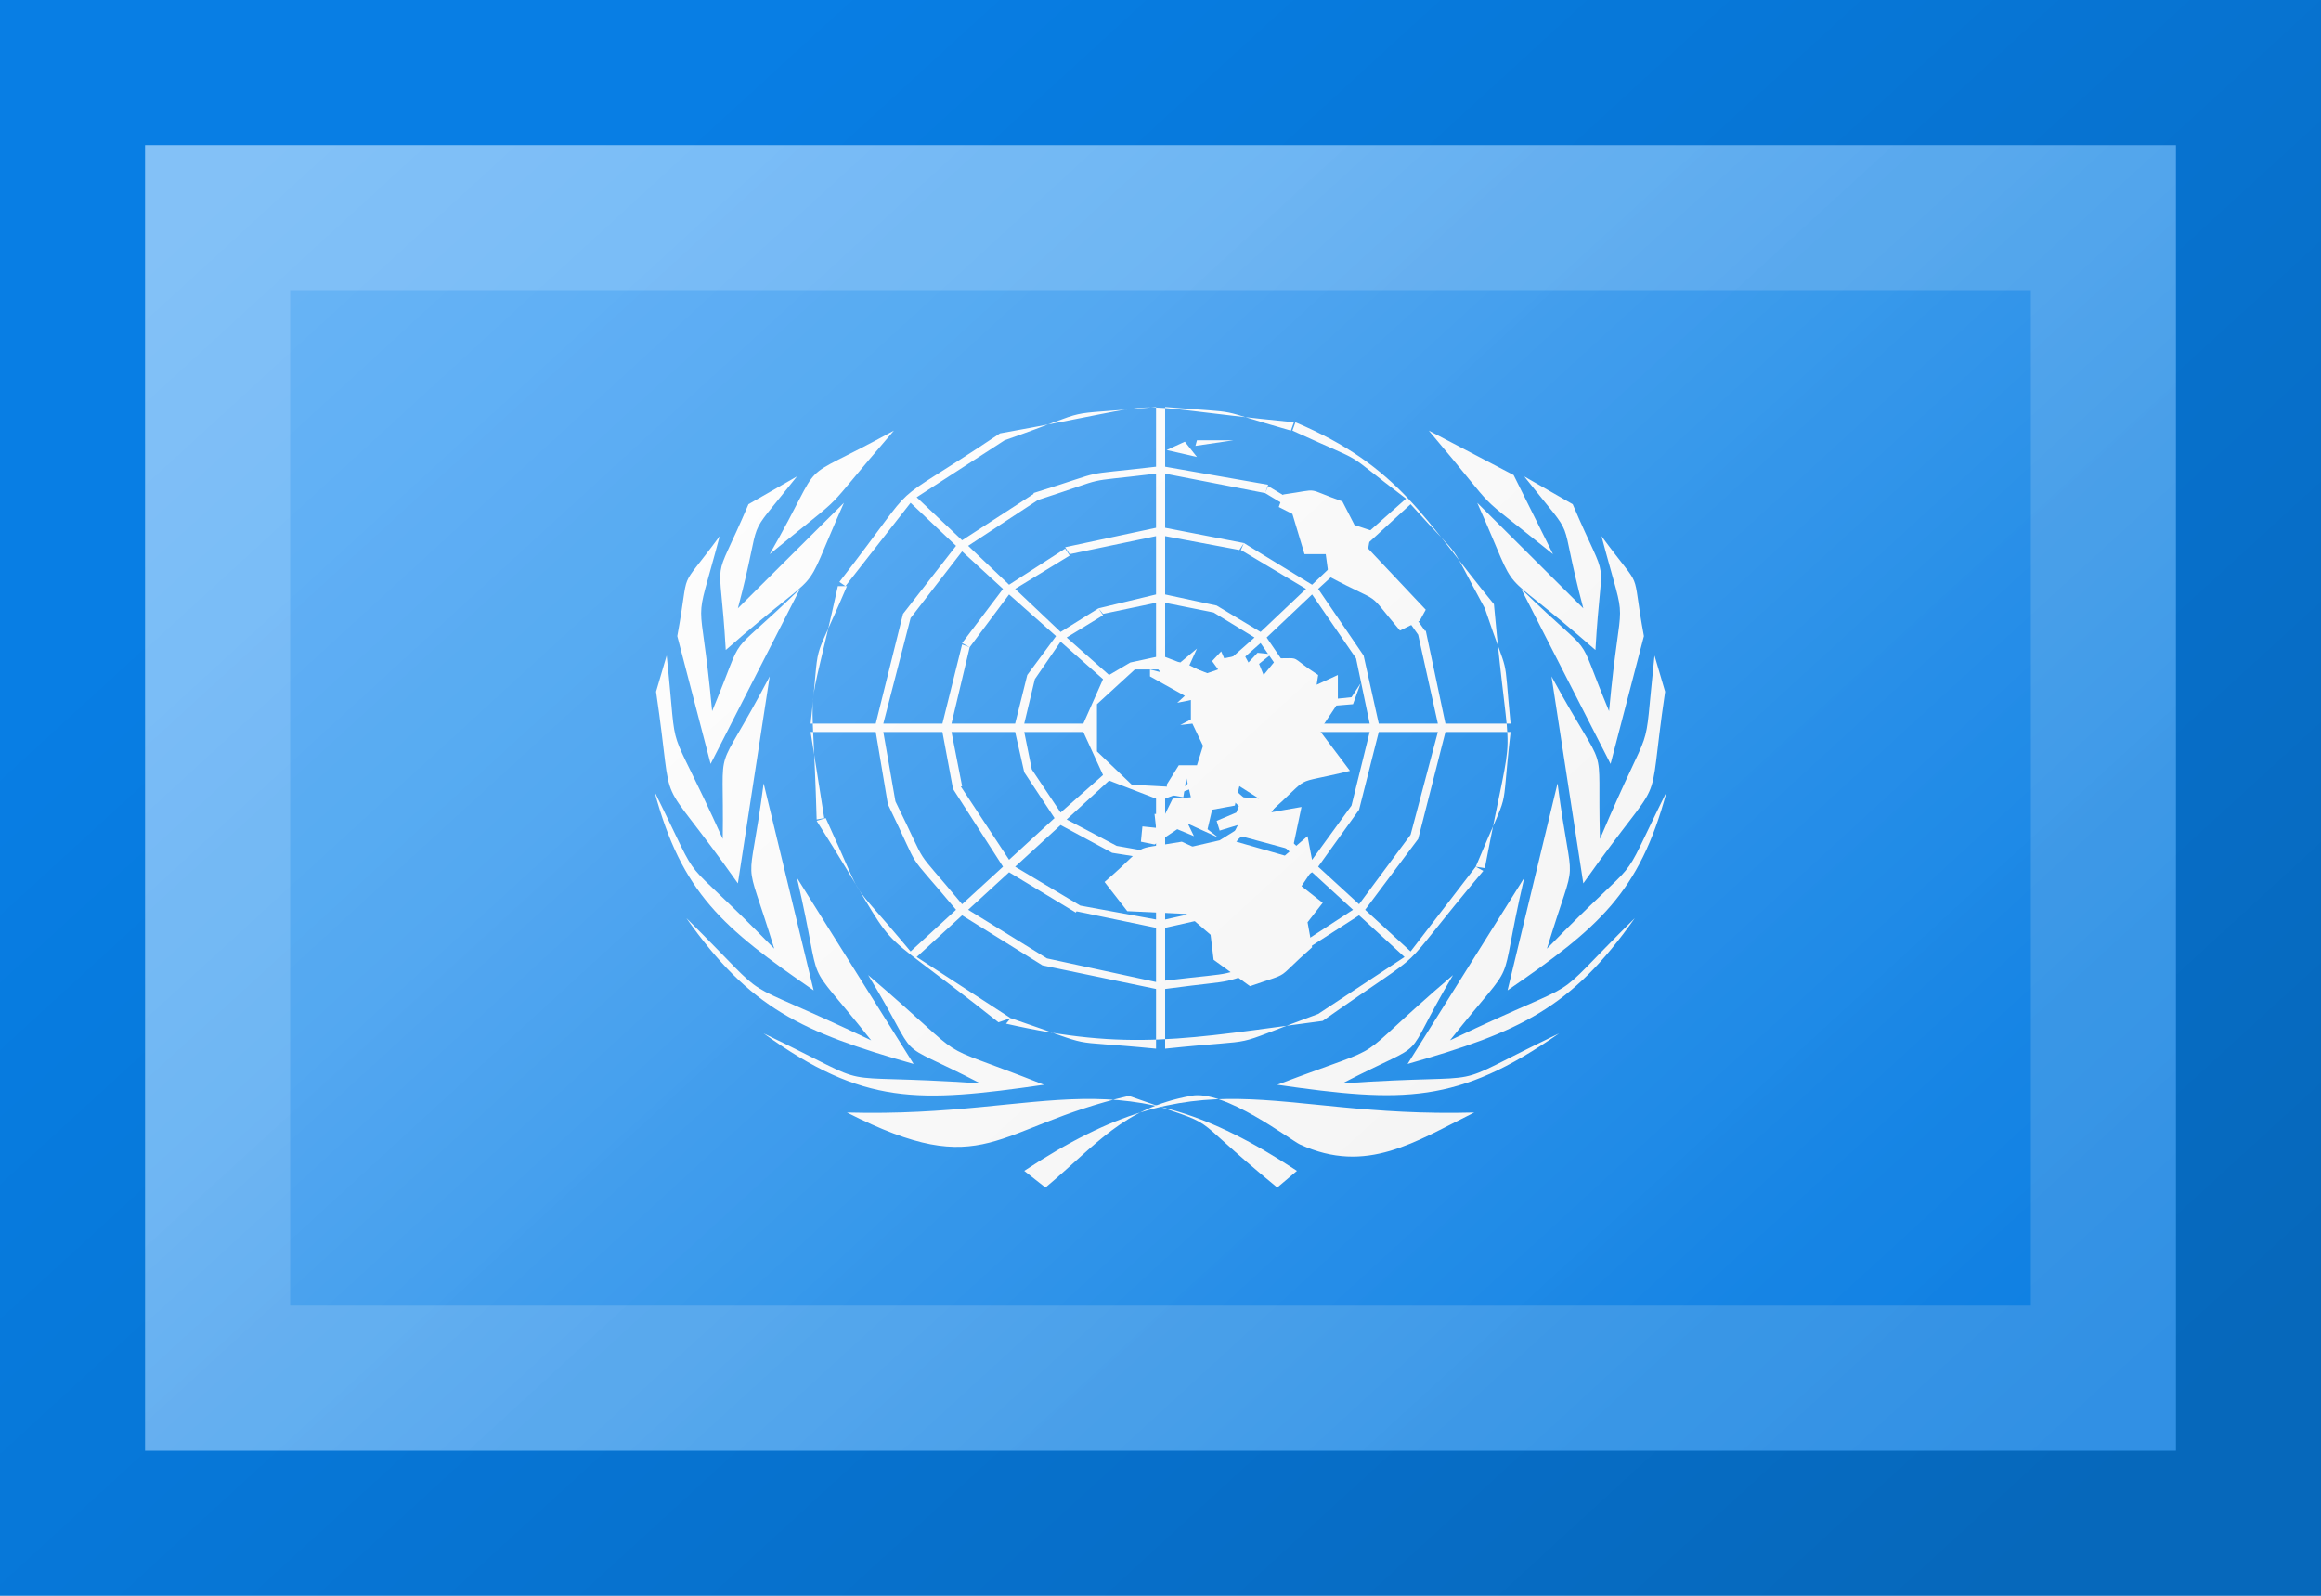
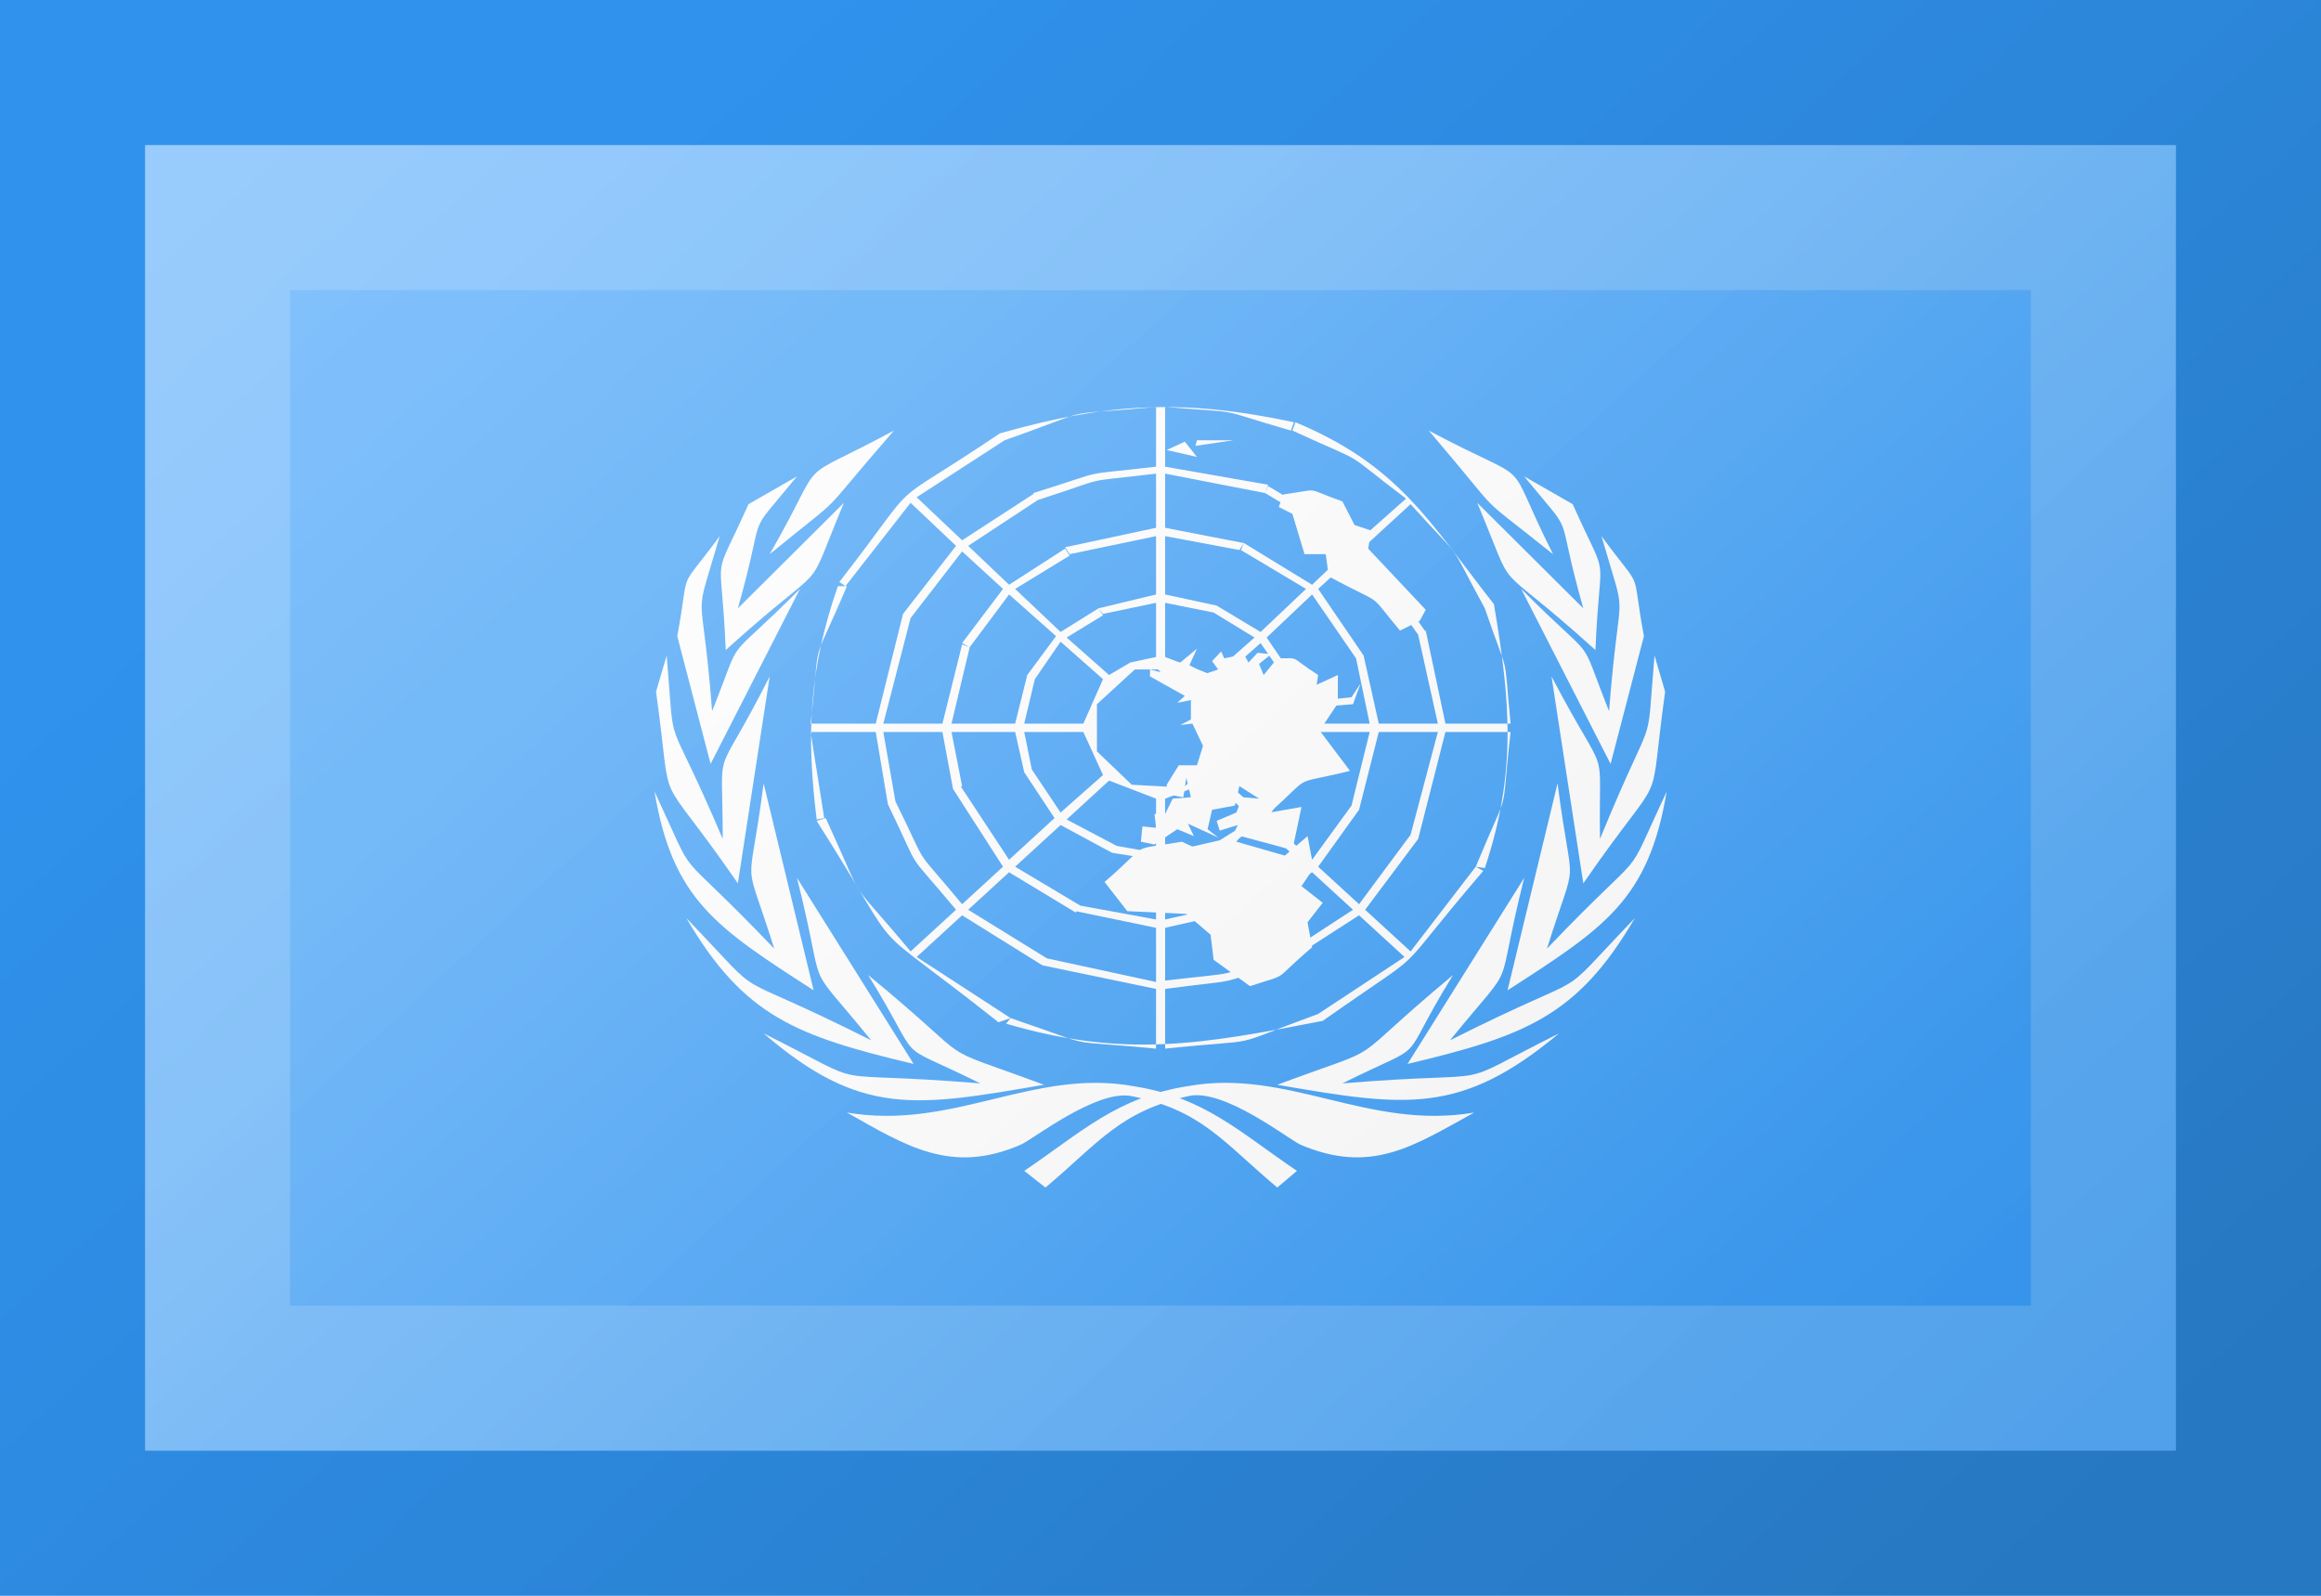
<svg xmlns="http://www.w3.org/2000/svg" width="16" height="11" viewBox="0 0 16 11">
  <defs>
    <linearGradient id="fun-gloss" gradientUnits="userSpaceOnUse" x1="1.352" y1="1.476" x2="11.384" y2="12.430">
      <stop offset="0.000" stop-color="#fff" stop-opacity="0.400" />
      <stop offset="0.308" stop-color="#fff" stop-opacity="0.314" />
      <stop offset="0.856" stop-color="#fff" stop-opacity="0.061" />
      <stop offset="1.000" stop-color="#fff" stop-opacity="0.021" />
    </linearGradient>
    <linearGradient id="fun-shade" gradientUnits="userSpaceOnUse" x1="2.739" y1="2.991" x2="11.482" y2="12.537">
      <stop offset="0.000" stop-color="#000" stop-opacity="0.000" />
      <stop offset="1.000" stop-color="#000" stop-opacity="0.060" />
    </linearGradient>
    <linearGradient id="fun-edge" gradientUnits="userSpaceOnUse" x1="2.625" y1="2.866" x2="11.802" y2="12.886">
      <stop offset="0.000" stop-color="#000" stop-opacity="0.048" />
      <stop offset="0.295" stop-color="#000" stop-opacity="0.094" />
      <stop offset="1.000" stop-color="#000" stop-opacity="0.217" />
    </linearGradient>
    <clipPath id="fun-clip">
      <rect width="16" height="11" />
    </clipPath>
  </defs>
  <g clip-path="url(#fun-clip)">
    <g transform="scale(1.04447 0.95743)">
-       <path fill="#0884ef" fill-rule="evenodd" d="M0 0h15.32v11.49H0z" />
-       <path id="fun-un-a" fill="#fff" d="M8.56 8.43L8.43 8.55C7.77 7.96 8.12 8.15 7.45 7.89C6.55 8.12 6.51 8.52 5.59 8.01C6.96 8.05 7.37 7.57 8.56 8.43M5.04 7.44C5.86 7.87 5.39 7.72 6.47 7.8C5.85 7.45 6.11 7.7 5.73 7.02C6.47 7.71 6.08 7.46 6.89 7.81C6.06 7.94 5.7 7.96 5.04 7.44M4.53 6.61C5.16 7.29 4.77 6.98 5.75 7.49C5.27 6.83 5.45 7.21 5.26 6.32L6.03 7.66C5.29 7.43 4.95 7.26 4.53 6.61M4.32 5.7C4.67 6.47 4.43 6.07 5.11 6.83C4.9 6.08 4.94 6.48 5.04 5.64L5.37 7.13C4.77 6.68 4.5 6.43 4.32 5.7M4.33 4.98L4.4 4.72C4.48 5.54 4.38 5.1 4.77 6.04C4.78 5.27 4.7 5.66 5.08 4.87L4.87 6.36C4.3 5.48 4.46 5.94 4.33 4.98M4.47 4.58C4.56 4.05 4.46 4.29 4.75 3.86C4.57 4.6 4.62 4.18 4.7 5.12C4.94 4.49 4.76 4.79 5.28 4.24L4.69 5.5L4.47 4.58M4.94 3.63L5.26 3.43C4.89 3.94 5.05 3.64 4.87 4.38L5.57 3.62C5.26 4.38 5.49 4.01 4.79 4.68C4.75 3.92 4.69 4.27 4.94 3.63M5.9 3.1C5.37 3.77 5.65 3.48 5.08 3.99C5.48 3.23 5.2 3.52 5.9 3.1" />
-       <path fill="#fff" d="M6.76 8.43L6.9 8.55C7.24 8.24 7.41 7.98 7.86 7.89C8.08 7.84 8.52 8.21 8.58 8.24C9.02 8.46 9.34 8.22 9.73 8.01C8.36 8.05 7.95 7.57 6.76 8.43M10.29 7.44C9.47 7.87 9.94 7.72 8.86 7.8C9.48 7.45 9.22 7.7 9.59 7.02C8.85 7.71 9.25 7.47 8.43 7.81C9.26 7.94 9.62 7.95 10.29 7.44zM10.79 6.61C10.16 7.29 10.55 6.98 9.57 7.49C10.05 6.83 9.87 7.21 10.06 6.32L9.29 7.66C10.03 7.43 10.37 7.26 10.79 6.61M11 5.7C10.65 6.47 10.89 6.07 10.21 6.83C10.42 6.08 10.38 6.48 10.28 5.64L9.95 7.13C10.55 6.68 10.82 6.43 11 5.7M10.99 4.98L10.92 4.72C10.84 5.54 10.93 5.09 10.56 6.04C10.54 5.26 10.63 5.65 10.24 4.87L10.45 6.36C11.02 5.48 10.86 5.94 10.99 4.98M10.85 4.58C10.76 4.05 10.86 4.29 10.57 3.86C10.75 4.6 10.7 4.18 10.62 5.12C10.38 4.49 10.56 4.79 10.04 4.24L10.63 5.5L10.85 4.58M10.38 3.63L10.06 3.43C10.43 3.94 10.27 3.64 10.45 4.38L9.75 3.62C10.06 4.38 9.83 4.01 10.53 4.68C10.57 3.92 10.63 4.27 10.38 3.63M9.43 3.1C9.95 3.77 9.67 3.48 10.25 3.99L9.99 3.42L9.43 3.1M9.79 6.27L9.74 6.24L9.31 6.85L9.01 6.55L9.36 6.04L9.31 6.01L8.97 6.51L8.7 6.24L8.97 5.83L8.92 5.8L8.66 6.19L8.36 5.9L8.55 5.59L8.5 5.57L8.32 5.85L8.04 5.58L8.17 5.27L8.56 5.27L8.5 5.57L8.55 5.59L8.61 5.27L9.04 5.27L8.92 5.8L8.97 5.83L9.1 5.27L9.49 5.27L9.31 6.01L9.36 6.04L9.54 5.27L9.97 5.27C9.9 5.94 9.98 5.61 9.74 6.24L9.8 6.25C10.01 5.05 9.97 5.68 9.86 4.35L9.8 4.38C9.97 4.93 9.92 4.65 9.97 5.21L9.54 5.21L9.41 4.54L9.36 4.57L9.49 5.21L9.1 5.21L9 4.72L8.95 4.74L9.04 5.21L8.62 5.21L8.56 4.91L8.51 4.94L8.56 5.21L8.17 5.21L8.04 4.9L8.32 4.63L8.51 4.93L8.56 4.91L8.36 4.59L8.66 4.28L8.95 4.74L9 4.72L8.7 4.24L8.97 3.97L9.36 4.57L9.41 4.55L9.01 3.93L9.31 3.63C9.69 4.09 9.53 3.84 9.8 4.38L9.86 4.35C9.4 3.74 9.24 3.36 8.55 3.04L8.53 3.1C9.07 3.37 8.82 3.21 9.28 3.59L8.97 3.89L8.37 3.5L8.35 3.55L8.93 3.93L8.66 4.21L8.21 3.91L8.19 3.96L8.62 4.24L8.32 4.55L8.03 4.36L8.01 4.41L8.28 4.59L8 4.86L7.69 4.73L7.69 4.34L8.01 4.41L8.03 4.36L7.69 4.28L7.69 3.86L8.18 3.96L8.21 3.91L7.69 3.8L7.69 3.41L8.35 3.55L8.37 3.49L7.69 3.36L7.69 2.93C8.25 2.98 7.97 2.93 8.52 3.1L8.54 3.04C7.24 2.9 7.88 2.87 6.6 3.12L6.63 3.17C7.28 2.92 6.94 3 7.63 2.93L7.63 3.36C7.08 3.43 7.35 3.37 6.82 3.55L6.85 3.6C7.36 3.42 7.1 3.48 7.63 3.41L7.63 3.8L7.03 3.94L7.06 3.99L7.63 3.86L7.63 4.28L7.25 4.38L7.28 4.42L7.63 4.34L7.63 4.73L7.46 4.77L7.49 4.82L7.82 4.82L8.07 5.06L8.08 5.42L7.81 5.67L7.47 5.65L7.24 5.41L7.24 5.07L7.49 4.82L7.46 4.77L7.32 4.86L7.04 4.59L7.28 4.43L7.25 4.38L7 4.55L6.7 4.24L7.06 4L7.03 3.95L6.66 4.21L6.39 3.93L6.85 3.6L6.83 3.55L6.35 3.89L6.05 3.58L6.63 3.17L6.6 3.12C5.78 3.72 6.13 3.36 5.54 4.19L5.58 4.22L6.01 3.62L6.31 3.93L5.96 4.42L6.01 4.45L6.35 3.97L6.62 4.24L6.35 4.63L6.4 4.66L6.66 4.28L6.97 4.58L6.78 4.86L6.83 4.89L7 4.62L7.28 4.89L7.15 5.21L6.76 5.21L6.83 4.89L6.78 4.86L6.7 5.21L6.28 5.21L6.4 4.66L6.35 4.64L6.22 5.21L5.83 5.21L6.01 4.45L5.96 4.42L5.78 5.21L5.35 5.21C5.42 4.53 5.34 4.86 5.59 4.22L5.53 4.22C5.31 5.31 5.36 4.75 5.39 5.9L5.44 5.89L5.35 5.27L5.78 5.27L5.86 5.79L5.91 5.77L5.83 5.27L6.22 5.27L6.29 5.68L6.35 5.66L6.28 5.27L6.7 5.27L6.76 5.56L6.81 5.54L6.76 5.27L7.15 5.27L7.28 5.58L7 5.85L6.81 5.54L6.76 5.56L6.96 5.89L6.66 6.19L6.34 5.66L6.29 5.68L6.62 6.24L6.35 6.51C6 6.05 6.15 6.3 5.91 5.77L5.86 5.79C6.1 6.33 5.95 6.08 6.31 6.55L6.01 6.85C5.56 6.26 5.74 6.58 5.45 5.89L5.39 5.91C6.03 7.01 5.63 6.53 6.59 7.36L6.67 7.33L6.05 6.89L6.35 6.59L6.88 6.95L6.91 6.9L6.39 6.55L6.66 6.28L7.1 6.57L7.13 6.52L6.7 6.24L7 5.94L7.34 6.14L7.37 6.09L7.04 5.9L7.32 5.62L7.63 5.75L7.63 6.14L7.37 6.09L7.34 6.14L7.63 6.19L7.63 6.62L7.13 6.52L7.1 6.56L7.63 6.68L7.63 7.07L6.91 6.9L6.88 6.95L7.63 7.12L7.63 7.55C6.97 7.48 7.29 7.56 6.67 7.33L6.64 7.37C7.45 7.57 7.83 7.48 8.73 7.35L8.7 7.3C8.05 7.56 8.39 7.47 7.69 7.55L7.69 7.12C8.24 7.04 7.97 7.11 8.5 6.92L8.48 6.87C7.97 7.05 8.23 6.99 7.69 7.06L7.69 6.68L8.3 6.53L8.27 6.48L7.69 6.62L7.69 6.19L8.08 6.1L8.05 6.05L7.69 6.14L7.69 5.75L8 5.62L8.27 5.9L8.05 6.05L8.08 6.1L8.32 5.94L8.62 6.24L8.27 6.48L8.3 6.53L8.66 6.28L8.93 6.55L8.48 6.87L8.5 6.92L8.97 6.59L9.27 6.89L8.7 7.3L8.73 7.35C9.51 6.75 9.15 7.1 9.79 6.27z" />
-       <path fill="#fff" d="M8.3 3.9L8.13 3.74L8.3 3.9zM8.47 3.56L8.44 3.65L8.53 3.7L8.61 3.99L8.75 3.99L8.77 4.15C9.15 4.37 9 4.23 9.24 4.54L9.37 4.47L9.41 4.39L9.03 3.95L9.05 3.82L8.94 3.78L8.86 3.61C8.6 3.51 8.73 3.52 8.47 3.56zM7.9 3.29L7.82 3.18L7.7 3.24L7.9 3.29M7.9 3.17L7.89 3.21L8.14 3.17L7.9 3.17zM8.98 4.92L8.92 5.02L8.83 5.03L8.83 4.86L8.69 4.93L8.7 4.86C8.5 4.72 8.6 4.74 8.43 4.74L8.34 4.86L8.31 4.78L8.39 4.71L8.3 4.7L8.24 4.77L8.21 4.71L8.08 4.74L8.06 4.69L8 4.76L8.04 4.82L7.96 4.85L7.85 4.79L7.9 4.67L7.79 4.77L7.59 4.75L7.66 4.84L7.59 4.82L7.59 4.87L7.82 5.01L7.77 5.06L7.86 5.04L7.86 5.18L7.79 5.22L7.87 5.21L7.94 5.37L7.9 5.51L7.78 5.51L7.7 5.65L7.71 5.72L7.81 5.74L7.83 5.6L7.86 5.74L7.74 5.75L7.69 5.86L7.62 5.86L7.63 5.96L7.54 5.95L7.53 6.06L7.62 6.08L7.77 5.97L7.88 6.02L7.84 5.93L8.04 6.03L7.97 5.97L8 5.83L8.15 5.8L8.18 5.66L8.31 5.75L8.2 5.74L8.16 5.85L8.03 5.91L8.05 5.98L8.17 5.94L8.12 6.05L7.94 6.13L7.8 6.06C7.43 6.13 7.61 6.05 7.29 6.35L7.44 6.56L7.83 6.58L7.99 6.73L8.01 6.91L8.25 7.1C8.54 6.99 8.4 7.07 8.66 6.82L8.63 6.64L8.73 6.5L8.59 6.38L8.67 6.25L8.63 6.02L8.48 6.16L8.16 6.06L8.19 6.02L8.53 6.12L8.59 5.81L8.38 5.85C8.68 5.56 8.5 5.66 8.91 5.55L8.71 5.26L8.82 5.08L8.93 5.07L8.98 4.92" />
+       <path fill="#3299f8" fill-rule="evenodd" d="M0 0h15.32v11.49H0z" />
+       <path id="fun-un-a" fill="#fff" d="M8.56 8.43L8.43 8.55C8.07 8.22 7.93 7.99 7.46 7.89C7.23 7.85 6.82 8.2 6.74 8.24C6.28 8.46 5.98 8.25 5.59 8.01C6.29 8.14 6.82 7.69 7.48 7.82C7.95 7.9 8.18 8.15 8.56 8.43M5.04 7.44C5.81 7.86 5.35 7.7 6.47 7.8C5.86 7.47 6.12 7.71 5.73 7.02C6.51 7.72 6.1 7.49 6.89 7.81C6.04 7.97 5.68 8.04 5.04 7.44M4.53 6.61C5.11 7.27 4.73 6.93 5.75 7.49C5.28 6.86 5.47 7.23 5.26 6.32L6.03 7.66C5.26 7.46 4.91 7.32 4.53 6.61M4.32 5.7C4.63 6.42 4.4 6.02 5.11 6.83C4.9 6.1 4.94 6.49 5.04 5.64L5.37 7.13C4.73 6.68 4.44 6.48 4.32 5.7M4.33 4.98L4.4 4.72C4.46 5.49 4.38 5.04 4.77 6.04C4.77 5.29 4.7 5.69 5.08 4.87L4.87 6.36C4.3 5.46 4.45 5.92 4.33 4.98M4.47 4.58C4.56 4.05 4.46 4.29 4.75 3.86C4.57 4.54 4.63 4.13 4.7 5.12C4.92 4.52 4.75 4.82 5.28 4.24L4.69 5.5L4.47 4.58M4.94 3.63L5.26 3.43C4.9 3.91 5.07 3.61 4.87 4.38L5.57 3.62C5.29 4.35 5.51 3.97 4.79 4.68C4.76 3.9 4.69 4.24 4.94 3.63M5.9 3.1C5.35 3.79 5.63 3.5 5.08 3.99C5.48 3.23 5.2 3.51 5.9 3.1" />
+       <path fill="#fff" d="M6.76 8.43L6.9 8.55C7.25 8.23 7.39 8 7.85 7.89C8.08 7.84 8.49 8.19 8.58 8.24C9.05 8.46 9.33 8.25 9.73 8.01C9.03 8.14 8.5 7.69 7.84 7.82C7.37 7.9 7.14 8.15 6.76 8.43M10.29 7.44C9.52 7.86 9.98 7.7 8.86 7.8C9.47 7.47 9.2 7.71 9.59 7.02C8.82 7.72 9.22 7.49 8.43 7.81C9.28 7.97 9.64 8.03 10.29 7.44zM10.79 6.61C10.21 7.27 10.59 6.93 9.57 7.49C10.04 6.86 9.85 7.23 10.06 6.32L9.29 7.66C10.06 7.46 10.41 7.32 10.79 6.61M11 5.7C10.69 6.42 10.92 6.02 10.21 6.83C10.42 6.1 10.38 6.49 10.28 5.64L9.95 7.13C10.59 6.68 10.88 6.48 11 5.7M10.99 4.98L10.92 4.72C10.86 5.48 10.94 5.03 10.56 6.04C10.55 5.29 10.63 5.68 10.24 4.87L10.45 6.36C11.02 5.46 10.87 5.92 10.99 4.98M10.85 4.58C10.76 4.05 10.86 4.29 10.57 3.86C10.75 4.54 10.69 4.13 10.62 5.12C10.4 4.52 10.57 4.82 10.04 4.24L10.63 5.5L10.85 4.58M10.38 3.63L10.06 3.43C10.42 3.91 10.25 3.61 10.45 4.38L9.75 3.62C10.03 4.35 9.81 3.97 10.53 4.68C10.56 3.9 10.63 4.24 10.38 3.63M9.43 3.1C9.97 3.79 9.69 3.5 10.25 3.99C9.9 3.23 10.17 3.53 9.43 3.1M9.79 6.27L9.74 6.24L9.31 6.85L9.01 6.55L9.36 6.04L9.31 6.01L8.97 6.51L8.7 6.24L8.97 5.83L8.92 5.8L8.66 6.19L8.36 5.9L8.55 5.59L8.5 5.57L8.32 5.85L8.04 5.58L8.17 5.27L8.56 5.27L8.5 5.57L8.55 5.59L8.61 5.27L9.04 5.27L8.92 5.8L8.97 5.83L9.1 5.27L9.49 5.27L9.31 6.01L9.36 6.04L9.54 5.27L9.97 5.27C9.9 5.94 9.98 5.61 9.74 6.24L9.8 6.25C10.01 5.56 9.97 5.06 9.86 4.35L9.8 4.38C9.97 4.92 9.92 4.65 9.97 5.21L9.54 5.21L9.41 4.54L9.36 4.57L9.49 5.21L9.1 5.21L9 4.72L8.95 4.74L9.04 5.21L8.62 5.21L8.56 4.91L8.51 4.94L8.56 5.21L8.17 5.21L8.04 4.9L8.32 4.63L8.51 4.93L8.56 4.91L8.36 4.59L8.66 4.28L8.95 4.74L9 4.72L8.7 4.24L8.97 3.97L9.36 4.57L9.41 4.55L9.01 3.93L9.31 3.63C9.69 4.09 9.53 3.84 9.8 4.38L9.86 4.35C9.43 3.75 9.23 3.35 8.55 3.04L8.53 3.1C9.07 3.37 8.82 3.21 9.28 3.59L8.97 3.89L8.37 3.5L8.35 3.55L8.93 3.93L8.66 4.21L8.21 3.91L8.19 3.96L8.62 4.24L8.32 4.55L8.03 4.36L8.01 4.41L8.28 4.59L8 4.86L7.69 4.73L7.69 4.34L8.01 4.41L8.03 4.36L7.69 4.28L7.69 3.86L8.18 3.96L8.21 3.91L7.69 3.8L7.69 3.41L8.35 3.55L8.37 3.49L7.69 3.36L7.69 2.93C8.25 2.98 7.98 2.93 8.52 3.1L8.54 3.04C7.81 2.87 7.31 2.9 6.6 3.12L6.63 3.17C7.28 2.92 6.94 3 7.63 2.93L7.63 3.36C7.08 3.43 7.35 3.37 6.82 3.55L6.85 3.6C7.36 3.42 7.1 3.48 7.63 3.41L7.63 3.8L7.03 3.94L7.06 3.99L7.63 3.86L7.63 4.28L7.25 4.38L7.28 4.42L7.63 4.34L7.63 4.73L7.46 4.77L7.49 4.82L7.82 4.82L8.07 5.06L8.08 5.42L7.81 5.67L7.47 5.65L7.24 5.41L7.24 5.07L7.49 4.82L7.46 4.77L7.32 4.86L7.04 4.59L7.28 4.43L7.25 4.38L7 4.55L6.7 4.24L7.06 4L7.03 3.95L6.66 4.21L6.39 3.93L6.85 3.6L6.83 3.55L6.35 3.89L6.05 3.58L6.63 3.17L6.6 3.12C5.78 3.72 6.13 3.36 5.54 4.19L5.58 4.22L6.01 3.62L6.31 3.93L5.96 4.42L6.01 4.45L6.35 3.97L6.62 4.24L6.35 4.63L6.4 4.66L6.66 4.28L6.97 4.58L6.78 4.86L6.83 4.89L7 4.62L7.28 4.89L7.15 5.21L6.76 5.21L6.83 4.89L6.78 4.86L6.7 5.21L6.28 5.21L6.4 4.66L6.35 4.64L6.22 5.21L5.83 5.21L6.01 4.45L5.96 4.42L5.78 5.21L5.35 5.21C5.42 4.53 5.34 4.86 5.59 4.22L5.53 4.22C5.34 4.82 5.32 5.28 5.39 5.9L5.44 5.89L5.35 5.27L5.78 5.27L5.86 5.79L5.91 5.77L5.83 5.27L6.22 5.27L6.29 5.68L6.35 5.66L6.28 5.27L6.7 5.27L6.76 5.56L6.81 5.54L6.76 5.27L7.15 5.27L7.28 5.58L7 5.85L6.81 5.54L6.76 5.56L6.96 5.89L6.66 6.19L6.34 5.66L6.29 5.68L6.62 6.24L6.35 6.51C6 6.05 6.15 6.3 5.91 5.77L5.86 5.79C6.1 6.33 5.95 6.08 6.31 6.55L6.01 6.85C5.56 6.26 5.74 6.58 5.45 5.89L5.39 5.91C6.03 7.01 5.63 6.53 6.59 7.36L6.67 7.33L6.05 6.89L6.35 6.59L6.88 6.95L6.91 6.9L6.39 6.55L6.66 6.28L7.1 6.57L7.13 6.52L6.7 6.24L7 5.94L7.34 6.14L7.37 6.09L7.04 5.9L7.32 5.62L7.63 5.75L7.63 6.14L7.37 6.09L7.34 6.14L7.63 6.19L7.63 6.62L7.13 6.52L7.1 6.56L7.63 6.68L7.63 7.07L6.91 6.9L6.88 6.95L7.63 7.12L7.63 7.55C6.97 7.48 7.29 7.56 6.67 7.33L6.64 7.37C7.42 7.62 7.93 7.52 8.73 7.35L8.7 7.3C8.05 7.56 8.39 7.47 7.69 7.55L7.69 7.12C8.24 7.04 7.97 7.11 8.5 6.92L8.48 6.87C7.97 7.05 8.23 6.99 7.69 7.06L7.69 6.68L8.3 6.53L8.27 6.48L7.69 6.62L7.69 6.19L8.08 6.1L8.05 6.05L7.69 6.14L7.69 5.75L8 5.62L8.27 5.9L8.05 6.05L8.08 6.1L8.32 5.94L8.62 6.24L8.27 6.48L8.3 6.53L8.66 6.28L8.93 6.55L8.48 6.87L8.5 6.92L8.97 6.59L9.27 6.89L8.7 7.3L8.73 7.35C9.5 6.76 9.13 7.11 9.79 6.27z" />
+       <path fill="#fff" d="M8.3 3.9L8.13 3.74L8.3 3.9zM8.47 3.56L8.44 3.65L8.53 3.7L8.61 3.99L8.75 3.99L8.77 4.15C9.16 4.38 9.01 4.24 9.24 4.54L9.37 4.47L9.41 4.39L9.03 3.95L9.05 3.82L8.94 3.78L8.86 3.61C8.6 3.51 8.73 3.52 8.47 3.56zM7.9 3.29L7.82 3.18L7.7 3.24L7.9 3.29M7.9 3.17L7.89 3.21L8.14 3.17L7.9 3.17zM8.98 4.92L8.92 5.02L8.83 5.03L8.83 4.86L8.69 4.93L8.7 4.86C8.5 4.72 8.59 4.74 8.43 4.74L8.34 4.86L8.31 4.78L8.39 4.71L8.3 4.7L8.24 4.77L8.21 4.71L8.08 4.74L8.06 4.69L8 4.76L8.04 4.82L7.96 4.85L7.85 4.79L7.9 4.67L7.79 4.77L7.59 4.75L7.66 4.84L7.59 4.82L7.59 4.87L7.82 5.01L7.77 5.06L7.86 5.04L7.86 5.18L7.79 5.22L7.87 5.21L7.94 5.37L7.9 5.51L7.78 5.51L7.7 5.65L7.71 5.72L7.81 5.74L7.83 5.6L7.86 5.74L7.74 5.75L7.69 5.86L7.62 5.86L7.63 5.96L7.54 5.95L7.53 6.06L7.62 6.08L7.77 5.97L7.88 6.02L7.84 5.93L8.04 6.03L7.97 5.97L8 5.83L8.15 5.8L8.18 5.66L8.31 5.75L8.2 5.74L8.16 5.85L8.03 5.91L8.05 5.98L8.17 5.94L8.12 6.05L7.94 6.13L7.8 6.06C7.43 6.13 7.61 6.05 7.29 6.35L7.44 6.56L7.83 6.58L7.99 6.73L8.01 6.91L8.25 7.1C8.53 7 8.38 7.08 8.66 6.82L8.63 6.64L8.73 6.5L8.59 6.38L8.67 6.25L8.63 6.02L8.48 6.16L8.16 6.06L8.19 6.02L8.53 6.12L8.59 5.81L8.38 5.85C8.68 5.56 8.5 5.66 8.91 5.55L8.71 5.26L8.82 5.08L8.93 5.07L8.98 4.92" />
    </g>
    <rect x="1" y="1" width="14" height="9" fill="url(#fun-gloss)" />
    <path d="M1 1h14v9H1zM2 2v7h12V2z" fill="#fff" fill-opacity="0.164" fill-rule="evenodd" />
    <rect x="1" y="1" width="14" height="9" fill="url(#fun-shade)" />
    <path d="M0 0h16v11H0zM1 1v9h14V1z" fill="url(#fun-edge)" fill-rule="evenodd" />
  </g>
</svg>
